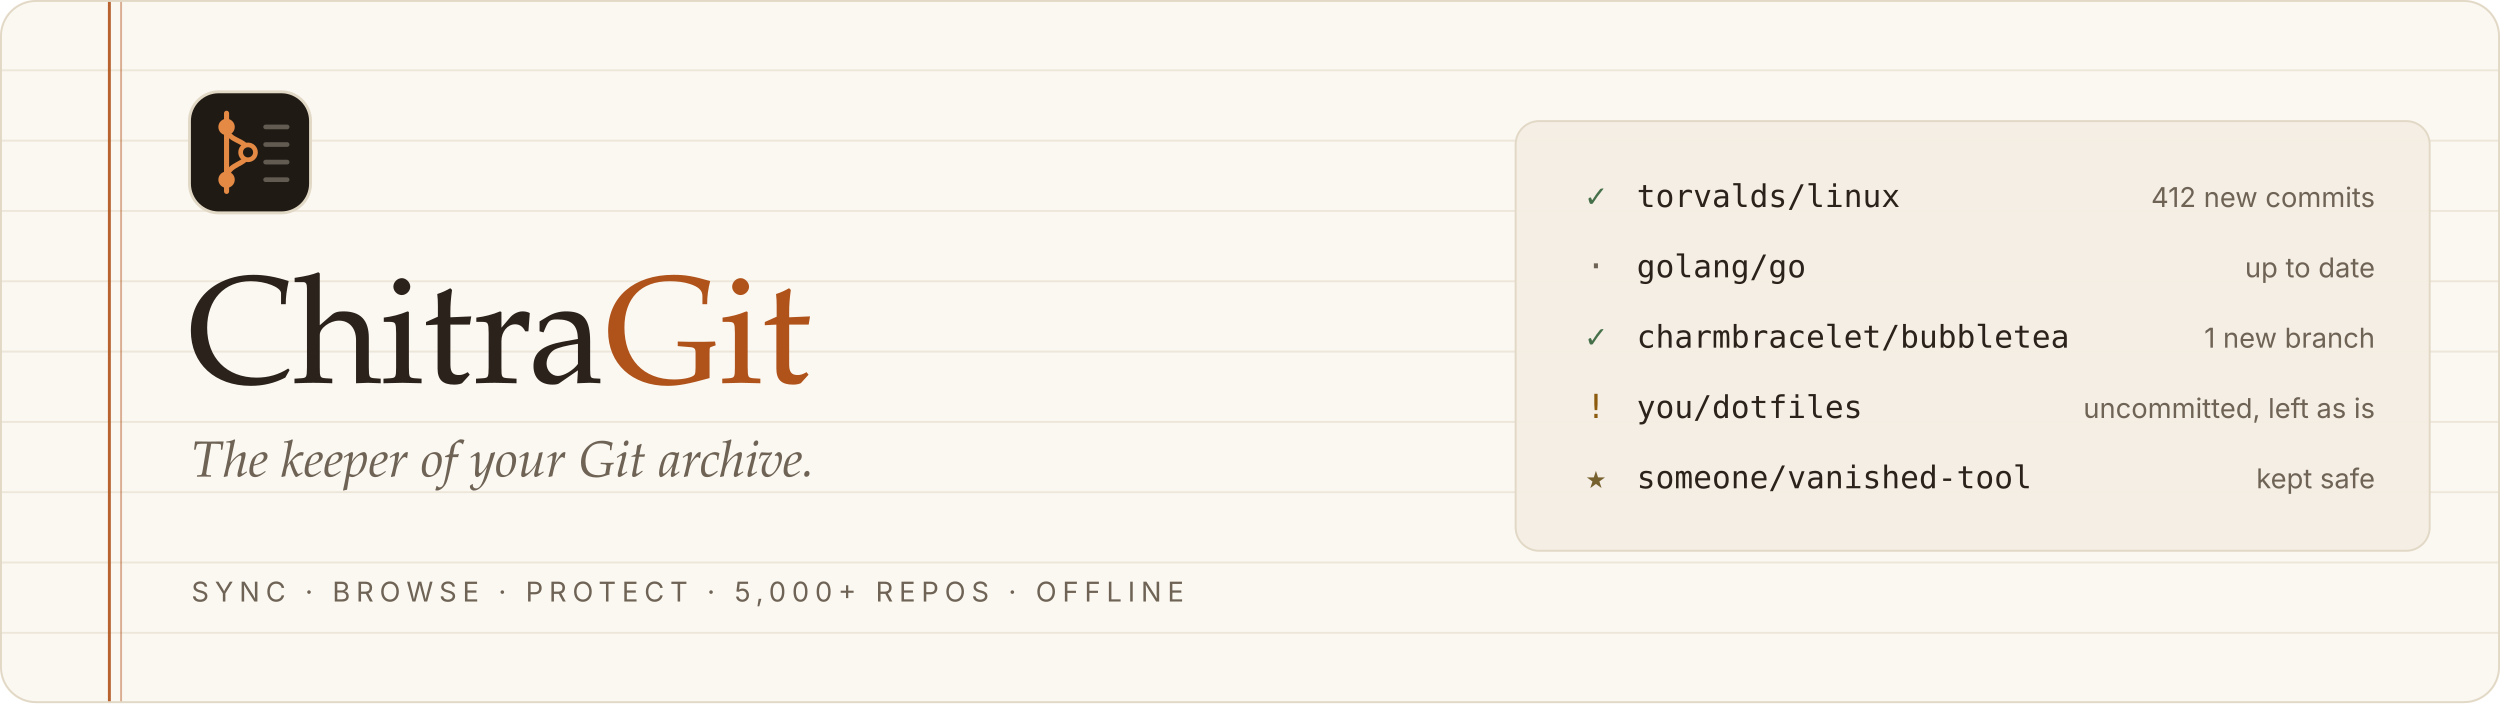
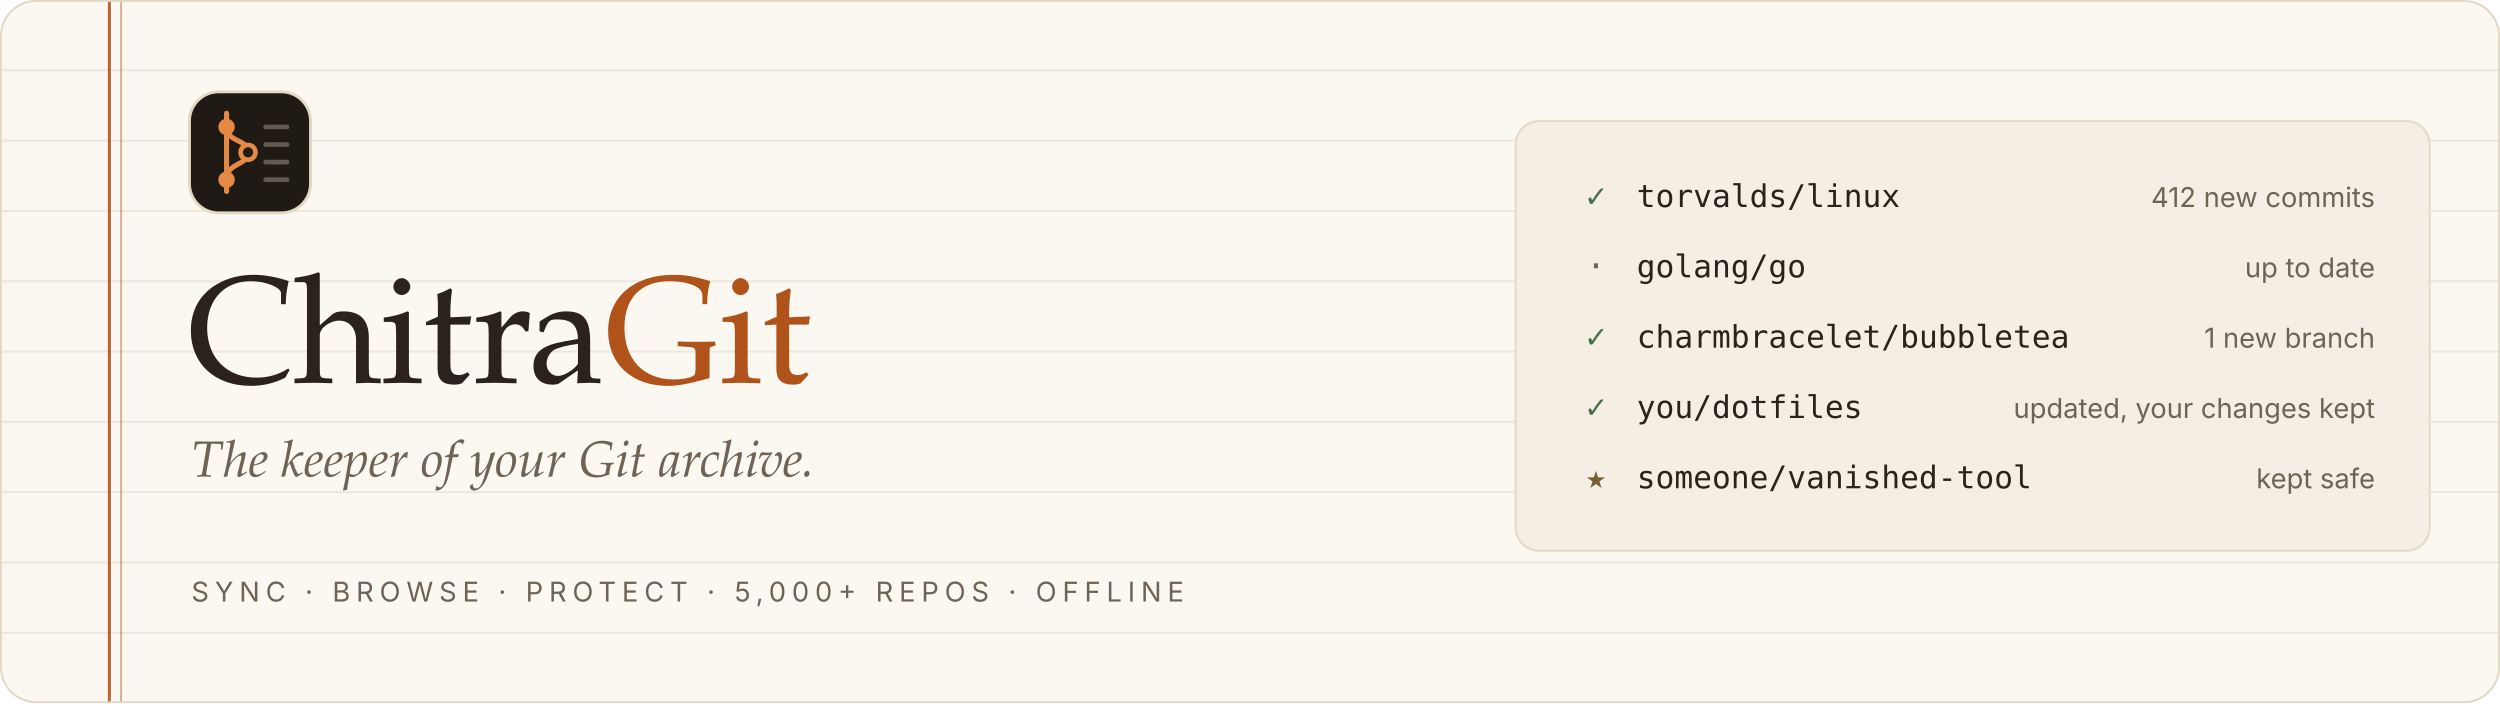
<svg xmlns="http://www.w3.org/2000/svg" viewBox="0 0 1280 360" width="1280" height="360" role="img" aria-label="ChitraGit: the keeper of your Git archive">
  <style>
.bg{fill:#FBF8F2} .surface{fill:#F4EEE3} .raised{fill:#EDE5D6}
.rule{stroke:#E2D8C6} .rulef{fill:#E2D8C6}
.text{fill:#2B231B} .muted{fill:#6E6355} .accent{fill:#B0531A} .accents{stroke:#B0531A}
.brass{fill:#76612F} .sage{fill:#46704A} .amber{fill:#8C5B0E} .sindoor{fill:#A63D30}
.serif{font-family:'Iowan Old Style','Palatino Linotype',Palatino,'Book Antiqua',Georgia,serif} .sans{font-family:-apple-system,BlinkMacSystemFont,'Segoe UI',Inter,'Helvetica Neue',Arial,sans-serif} .mono{font-family:ui-monospace,SFMono-Regular,'SF Mono',Menlo,Consolas,'DejaVu Sans Mono','Liberation Mono',monospace}

</style>
  <defs>
    <clipPath id="r">
      <rect width="1280" height="360" rx="18" />
    </clipPath>
  </defs>
  <g clip-path="url(#r)">
    <rect width="1280" height="360" class="bg" />
    <line x1="0" y1="36" x2="1280" y2="36" class="rule" stroke-width="1" opacity=".55" />
    <line x1="0" y1="72" x2="1280" y2="72" class="rule" stroke-width="1" opacity=".55" />
    <line x1="0" y1="108" x2="1280" y2="108" class="rule" stroke-width="1" opacity=".55" />
    <line x1="0" y1="144" x2="1280" y2="144" class="rule" stroke-width="1" opacity=".55" />
    <line x1="0" y1="180" x2="1280" y2="180" class="rule" stroke-width="1" opacity=".55" />
    <line x1="0" y1="216" x2="1280" y2="216" class="rule" stroke-width="1" opacity=".55" />
    <line x1="0" y1="252" x2="1280" y2="252" class="rule" stroke-width="1" opacity=".55" />
    <line x1="0" y1="288" x2="1280" y2="288" class="rule" stroke-width="1" opacity=".55" />
    <line x1="0" y1="324" x2="1280" y2="324" class="rule" stroke-width="1" opacity=".55" />
    <line x1="56" y1="0" x2="56" y2="360" class="accents" stroke-width="1.5" opacity=".9" />
    <line x1="62" y1="0" x2="62" y2="360" class="accents" stroke-width="1" opacity=".45" />
    <rect x="776" y="62" width="468" height="220" rx="12" class="surface" opacity=".92" />
    <rect x="776" y="62" width="468" height="220" rx="12" fill="none" class="rule" stroke-width="1" />
    <text x="812" y="106" class="mono sage" font-size="17">✓</text>
    <text x="838" y="106" class="mono text" font-size="16">torvalds/linux</text>
    <text x="812" y="142" class="mono muted" font-size="17">·</text>
    <text x="838" y="142" class="mono text" font-size="16">golang/go</text>
    <text x="812" y="178" class="mono sage" font-size="17">✓</text>
    <text x="838" y="178" class="mono text" font-size="16">charmbracelet/bubbletea</text>
-     <text x="812" y="214" class="mono amber" font-size="17">!</text>
+     <text x="812" y="214" class="mono sage" font-size="17">✓</text>
    <text x="838" y="214" class="mono text" font-size="16">you/dotfiles</text>
    <text x="812" y="250" class="mono brass" font-size="17">★</text>
    <text x="838" y="250" class="mono text" font-size="16">someone/vanished-tool</text>
    <text x="1216" y="106" text-anchor="end" class="sans muted" font-size="14">412 new commits</text>
    <text x="1216" y="142" text-anchor="end" class="sans muted" font-size="14">up to date</text>
    <text x="1216" y="178" text-anchor="end" class="sans muted" font-size="14">1 new branch</text>
-     <text x="1216" y="214" text-anchor="end" class="sans muted" font-size="14">uncommitted, left as is</text>
+     <text x="1216" y="214" text-anchor="end" class="sans muted" font-size="14">updated, your changes kept</text>
    <text x="1216" y="250" text-anchor="end" class="sans muted" font-size="14">kept safe</text>
  </g>
  <g transform="translate(96 46) scale(1.0)">
    <rect x="1" y="1" width="62" height="62" rx="15" fill="#1F1A14" stroke="#E2D8C6" stroke-width="1.5" />
    <g stroke="#EFE6D6" stroke-opacity=".32" stroke-width="2.4" stroke-linecap="round">
      <line x1="40" y1="19" x2="51" y2="19" />
      <line x1="40" y1="28" x2="51" y2="28" />
      <line x1="40" y1="37" x2="51" y2="37" />
      <line x1="40" y1="46" x2="51" y2="46" />
    </g>
    <g fill="none" stroke="#E58A45" stroke-width="2.6" stroke-linecap="round">
      <line x1="20" y1="12" x2="20" y2="52" />
      <path d="M20 19 C20 27 31 25 31 32 C31 39 20 37 20 46" />
    </g>
    <circle cx="20" cy="19" r="4.2" fill="#E58A45" />
    <circle cx="31" cy="32" r="3.8" fill="#1F1A14" stroke="#E58A45" stroke-width="2.4" />
    <circle cx="20" cy="46" r="4.2" fill="#E58A45" />
  </g>
  <text x="96" y="196" class="serif text" font-size="78" letter-spacing="-1">Chitra<tspan class="accent">Git</tspan>
  </text>
  <text x="98" y="244" class="serif muted" font-size="26" font-style="italic">The keeper of your Git archive.</text>
  <text x="98" y="308" class="sans muted" font-size="14" letter-spacing="3">SYNC  ·  BROWSE  ·  PROTECT  ·  5,000+ REPOS  ·  OFFLINE</text>
  <rect x=".5" y=".5" width="1279" height="359" rx="18" fill="none" class="rule" stroke-width="1" />
</svg>
